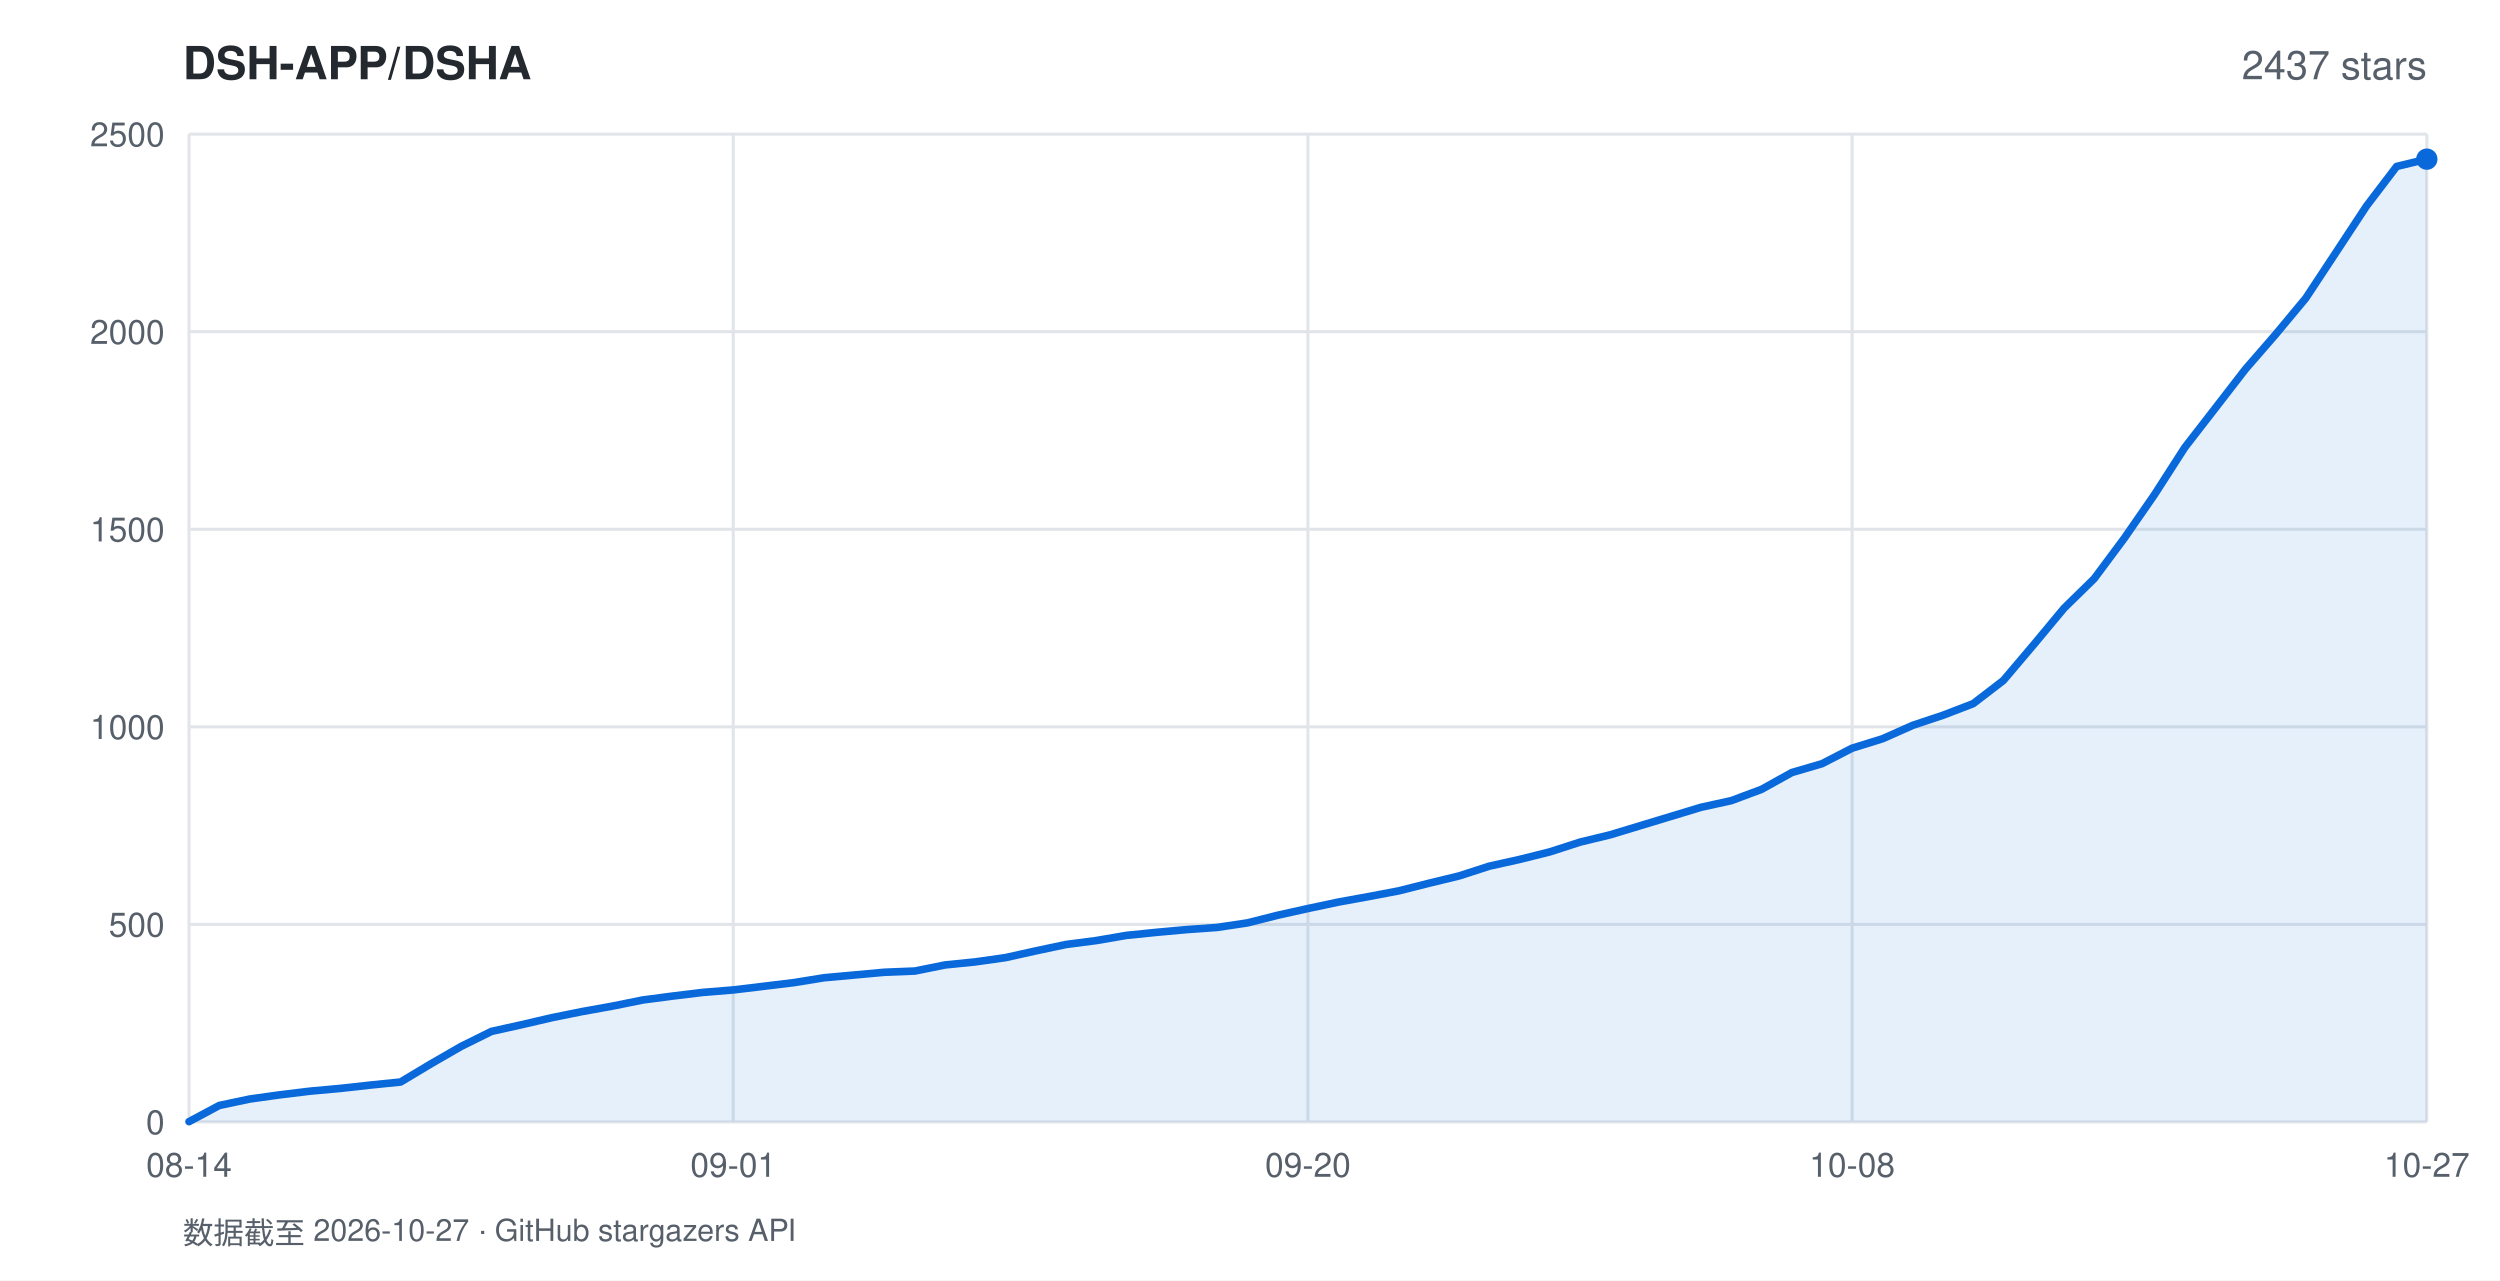
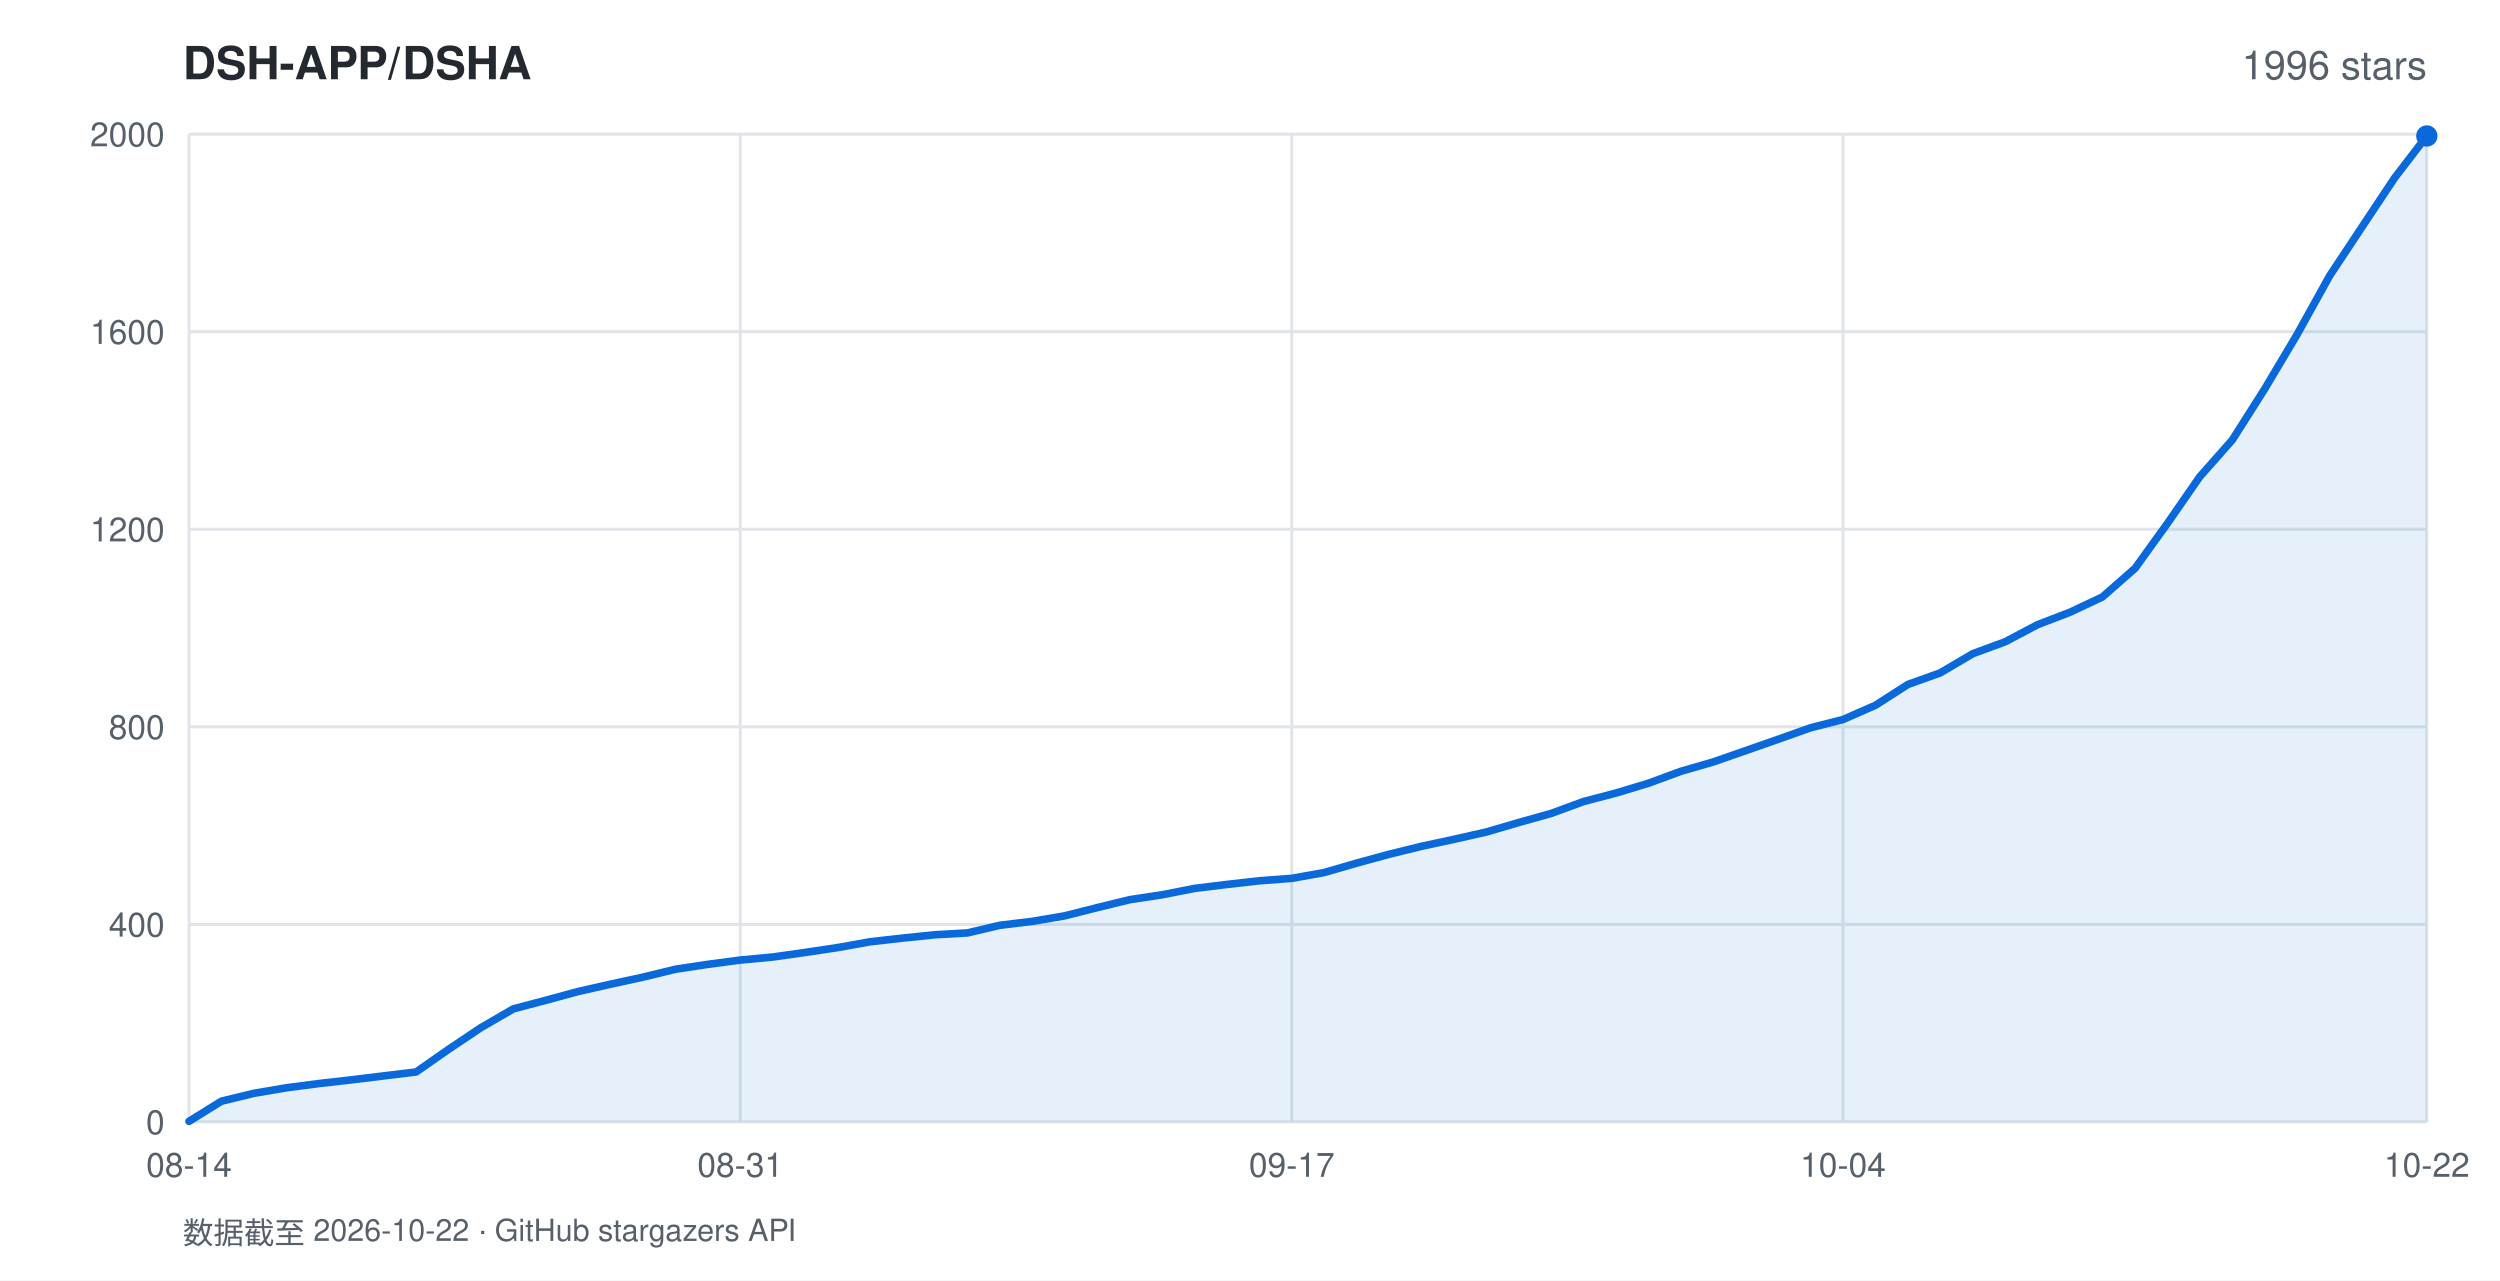
<svg xmlns="http://www.w3.org/2000/svg" width="820" height="420" viewBox="0 0 820 420" font-family="-apple-system,BlinkMacSystemFont,'Segoe UI',Helvetica,Arial,sans-serif">
  <rect width="820" height="420" fill="#ffffff" />
  <text x="60" y="26" fill="#24292f" font-size="15" font-weight="600">DSH-APP/DSHA</text>
-   <text x="796" y="26" fill="#57606a" font-size="13" text-anchor="end">2437 stars</text>
+   <text x="796" y="26" fill="#57606a" font-size="13" text-anchor="end">1996 stars</text>
  <line x1="62" y1="368.0" x2="796" y2="368.0" stroke="#e1e4e8" stroke-width="1" />
  <text x="54" y="372.0" fill="#57606a" font-size="11" text-anchor="end">0</text>
  <line x1="62" y1="303.2" x2="796" y2="303.2" stroke="#e1e4e8" stroke-width="1" />
-   <text x="54" y="307.2" fill="#57606a" font-size="11" text-anchor="end">500</text>
+   <text x="54" y="307.2" fill="#57606a" font-size="11" text-anchor="end">400</text>
  <line x1="62" y1="238.4" x2="796" y2="238.4" stroke="#e1e4e8" stroke-width="1" />
-   <text x="54" y="242.4" fill="#57606a" font-size="11" text-anchor="end">1000</text>
+   <text x="54" y="242.4" fill="#57606a" font-size="11" text-anchor="end">800</text>
  <line x1="62" y1="173.6" x2="796" y2="173.6" stroke="#e1e4e8" stroke-width="1" />
-   <text x="54" y="177.6" fill="#57606a" font-size="11" text-anchor="end">1500</text>
+   <text x="54" y="177.6" fill="#57606a" font-size="11" text-anchor="end">1200</text>
  <line x1="62" y1="108.8" x2="796" y2="108.8" stroke="#e1e4e8" stroke-width="1" />
-   <text x="54" y="112.8" fill="#57606a" font-size="11" text-anchor="end">2000</text>
+   <text x="54" y="112.8" fill="#57606a" font-size="11" text-anchor="end">1600</text>
  <line x1="62" y1="44.0" x2="796" y2="44.0" stroke="#e1e4e8" stroke-width="1" />
-   <text x="54" y="48.0" fill="#57606a" font-size="11" text-anchor="end">2500</text>
+   <text x="54" y="48.0" fill="#57606a" font-size="11" text-anchor="end">2000</text>
  <line x1="62.0" y1="44" x2="62.0" y2="368" stroke="#e1e4e8" stroke-width="1" />
  <text x="62.0" y="386" fill="#57606a" font-size="11" text-anchor="middle">08-14</text>
-   <line x1="240.5" y1="44" x2="240.5" y2="368" stroke="#e1e4e8" stroke-width="1" />
-   <text x="240.5" y="386" fill="#57606a" font-size="11" text-anchor="middle">09-01</text>
-   <line x1="429.0" y1="44" x2="429.0" y2="368" stroke="#e1e4e8" stroke-width="1" />
-   <text x="429.0" y="386" fill="#57606a" font-size="11" text-anchor="middle">09-20</text>
-   <line x1="607.5" y1="44" x2="607.5" y2="368" stroke="#e1e4e8" stroke-width="1" />
-   <text x="607.5" y="386" fill="#57606a" font-size="11" text-anchor="middle">10-08</text>
+   <line x1="242.8" y1="44" x2="242.8" y2="368" stroke="#e1e4e8" stroke-width="1" />
+   <text x="242.8" y="386" fill="#57606a" font-size="11" text-anchor="middle">08-31</text>
+   <line x1="423.7" y1="44" x2="423.7" y2="368" stroke="#e1e4e8" stroke-width="1" />
+   <text x="423.7" y="386" fill="#57606a" font-size="11" text-anchor="middle">09-17</text>
+   <line x1="604.5" y1="44" x2="604.5" y2="368" stroke="#e1e4e8" stroke-width="1" />
+   <text x="604.5" y="386" fill="#57606a" font-size="11" text-anchor="middle">10-04</text>
  <line x1="796.0" y1="44" x2="796.0" y2="368" stroke="#e1e4e8" stroke-width="1" />
-   <text x="796.0" y="386" fill="#57606a" font-size="11" text-anchor="middle">10-27</text>
-   <polygon points="62.0,368.0 62.0,367.9 71.9,362.6 81.8,360.5 91.8,359.1 101.7,357.9 111.6,357.0 121.5,355.9 131.4,354.9 141.4,348.9 151.3,343.2 161.2,338.3 171.1,336.1 181.0,333.8 190.9,331.8 200.9,330.0 210.8,328.0 220.7,326.7 230.6,325.5 240.5,324.7 250.5,323.5 260.4,322.3 270.3,320.7 280.2,319.8 290.1,318.9 300.1,318.5 310.0,316.5 319.9,315.5 329.8,314.1 339.7,311.9 349.6,309.8 359.6,308.5 369.5,306.8 379.4,305.8 389.3,304.9 399.2,304.2 409.2,302.7 419.1,300.2 429.0,298.0 438.9,295.9 448.8,294.1 458.8,292.2 468.7,289.7 478.6,287.3 488.5,284.1 498.4,281.9 508.4,279.4 518.3,276.2 528.2,273.8 538.1,270.8 548.0,267.8 557.9,264.8 567.9,262.6 577.8,258.9 587.7,253.4 597.6,250.5 607.5,245.4 617.5,242.3 627.4,237.9 637.3,234.6 647.2,230.8 657.1,223.2 667.1,211.4 677.0,199.5 686.9,189.8 696.8,176.5 706.7,162.2 716.6,146.8 726.6,133.9 736.5,121.1 746.4,109.7 756.3,97.8 766.2,82.8 776.2,67.6 786.1,54.6 796.0,52.2 796.0,368.0" fill="rgba(9,105,218,0.10)" />
-   <polyline points="62.0,367.9 71.9,362.6 81.8,360.5 91.8,359.1 101.7,357.9 111.6,357.0 121.5,355.9 131.4,354.9 141.4,348.9 151.3,343.2 161.2,338.3 171.1,336.1 181.0,333.8 190.9,331.8 200.9,330.0 210.8,328.0 220.7,326.7 230.6,325.5 240.5,324.7 250.5,323.5 260.4,322.3 270.3,320.7 280.2,319.8 290.1,318.9 300.1,318.5 310.0,316.5 319.9,315.5 329.8,314.1 339.7,311.9 349.6,309.8 359.6,308.5 369.5,306.8 379.4,305.8 389.3,304.9 399.2,304.2 409.2,302.7 419.1,300.2 429.0,298.0 438.9,295.9 448.8,294.1 458.8,292.2 468.7,289.7 478.6,287.3 488.5,284.1 498.4,281.9 508.4,279.4 518.3,276.2 528.2,273.8 538.1,270.8 548.0,267.8 557.9,264.8 567.9,262.6 577.8,258.9 587.7,253.4 597.6,250.5 607.5,245.4 617.5,242.3 627.4,237.9 637.3,234.6 647.2,230.8 657.1,223.2 667.1,211.4 677.0,199.5 686.9,189.8 696.8,176.5 706.7,162.2 716.6,146.8 726.6,133.9 736.5,121.1 746.4,109.7 756.3,97.8 766.2,82.8 776.2,67.6 786.1,54.6 796.0,52.2" fill="none" stroke="#0969da" stroke-width="2.5" stroke-linejoin="round" stroke-linecap="round" />
-   <circle cx="796.0" cy="52.2" r="3.5" fill="#0969da" />
-   <text x="60" y="408" fill="#57606a" font-size="10">数据截至 2026-10-27 · GitHub stargazers API</text>
+   <text x="796.0" y="386" fill="#57606a" font-size="11" text-anchor="middle">10-22</text>
+   <polygon points="62.0,368.0 62.0,367.8 72.6,361.2 83.3,358.6 93.9,356.8 104.6,355.4 115.2,354.2 125.8,352.9 136.5,351.6 147.1,344.2 157.7,337.1 168.4,330.9 179.0,328.1 189.7,325.2 200.3,322.8 210.9,320.5 221.6,317.9 232.2,316.3 242.8,314.9 253.5,313.9 264.1,312.4 274.8,310.8 285.4,308.9 296.0,307.7 306.7,306.6 317.3,306.0 327.9,303.5 338.6,302.2 349.2,300.4 359.9,297.7 370.5,295.1 381.1,293.5 391.8,291.4 402.4,290.1 413.0,288.9 423.7,288.1 434.3,286.2 445.0,283.1 455.6,280.2 466.2,277.6 476.9,275.3 487.5,272.9 498.1,269.8 508.8,266.8 519.4,262.9 530.1,260.1 540.7,256.9 551.3,253.0 562.0,249.9 572.6,246.2 583.2,242.5 593.9,238.7 604.5,236.0 615.2,231.3 625.8,224.5 636.4,220.7 647.1,214.4 657.7,210.5 668.3,204.9 679.0,200.8 689.6,195.8 700.3,186.4 710.9,171.7 721.5,156.4 732.2,144.3 742.8,127.6 753.4,109.8 764.1,90.5 774.7,74.5 785.4,58.4 796.0,44.6 796.0,368.0" fill="rgba(9,105,218,0.10)" />
+   <polyline points="62.0,367.8 72.6,361.2 83.3,358.6 93.9,356.8 104.6,355.4 115.2,354.2 125.8,352.9 136.5,351.6 147.1,344.2 157.7,337.1 168.4,330.9 179.0,328.1 189.7,325.2 200.3,322.8 210.9,320.5 221.6,317.9 232.2,316.3 242.8,314.9 253.5,313.9 264.1,312.4 274.8,310.8 285.4,308.9 296.0,307.7 306.7,306.6 317.3,306.0 327.9,303.5 338.6,302.2 349.2,300.4 359.9,297.7 370.5,295.1 381.1,293.5 391.8,291.4 402.4,290.1 413.0,288.9 423.7,288.1 434.3,286.2 445.0,283.1 455.6,280.2 466.2,277.6 476.9,275.3 487.5,272.9 498.1,269.8 508.8,266.8 519.4,262.9 530.1,260.1 540.7,256.9 551.3,253.0 562.0,249.9 572.6,246.2 583.2,242.5 593.9,238.7 604.5,236.0 615.2,231.3 625.8,224.5 636.4,220.7 647.1,214.4 657.7,210.5 668.3,204.9 679.0,200.8 689.6,195.8 700.3,186.4 710.9,171.7 721.5,156.4 732.2,144.3 742.8,127.6 753.4,109.8 764.1,90.5 774.7,74.5 785.4,58.4 796.0,44.6" fill="none" stroke="#0969da" stroke-width="2.5" stroke-linejoin="round" stroke-linecap="round" />
+   <circle cx="796.0" cy="44.6" r="3.5" fill="#0969da" />
+   <text x="60" y="408" fill="#57606a" font-size="10">数据截至 2026-10-22 · GitHub stargazers API</text>
</svg>
